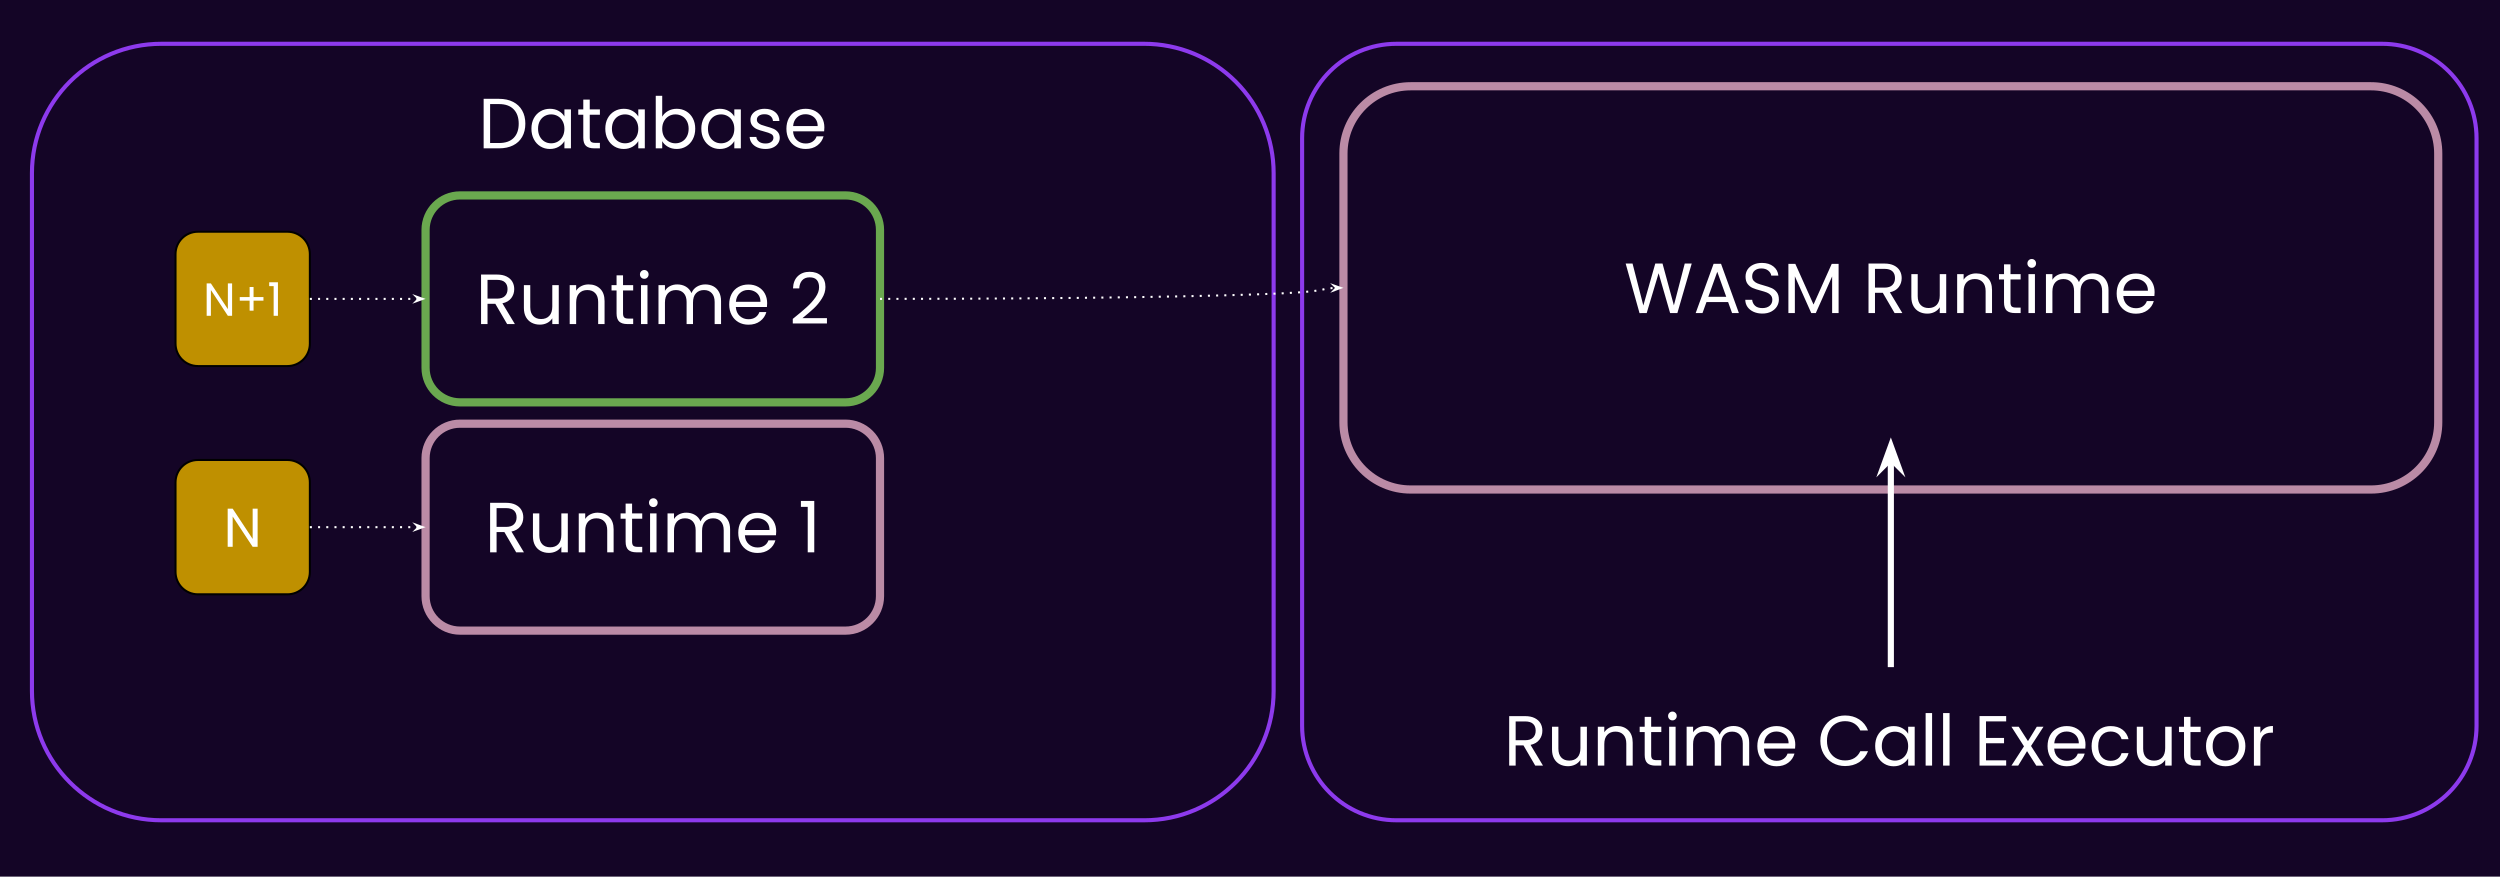
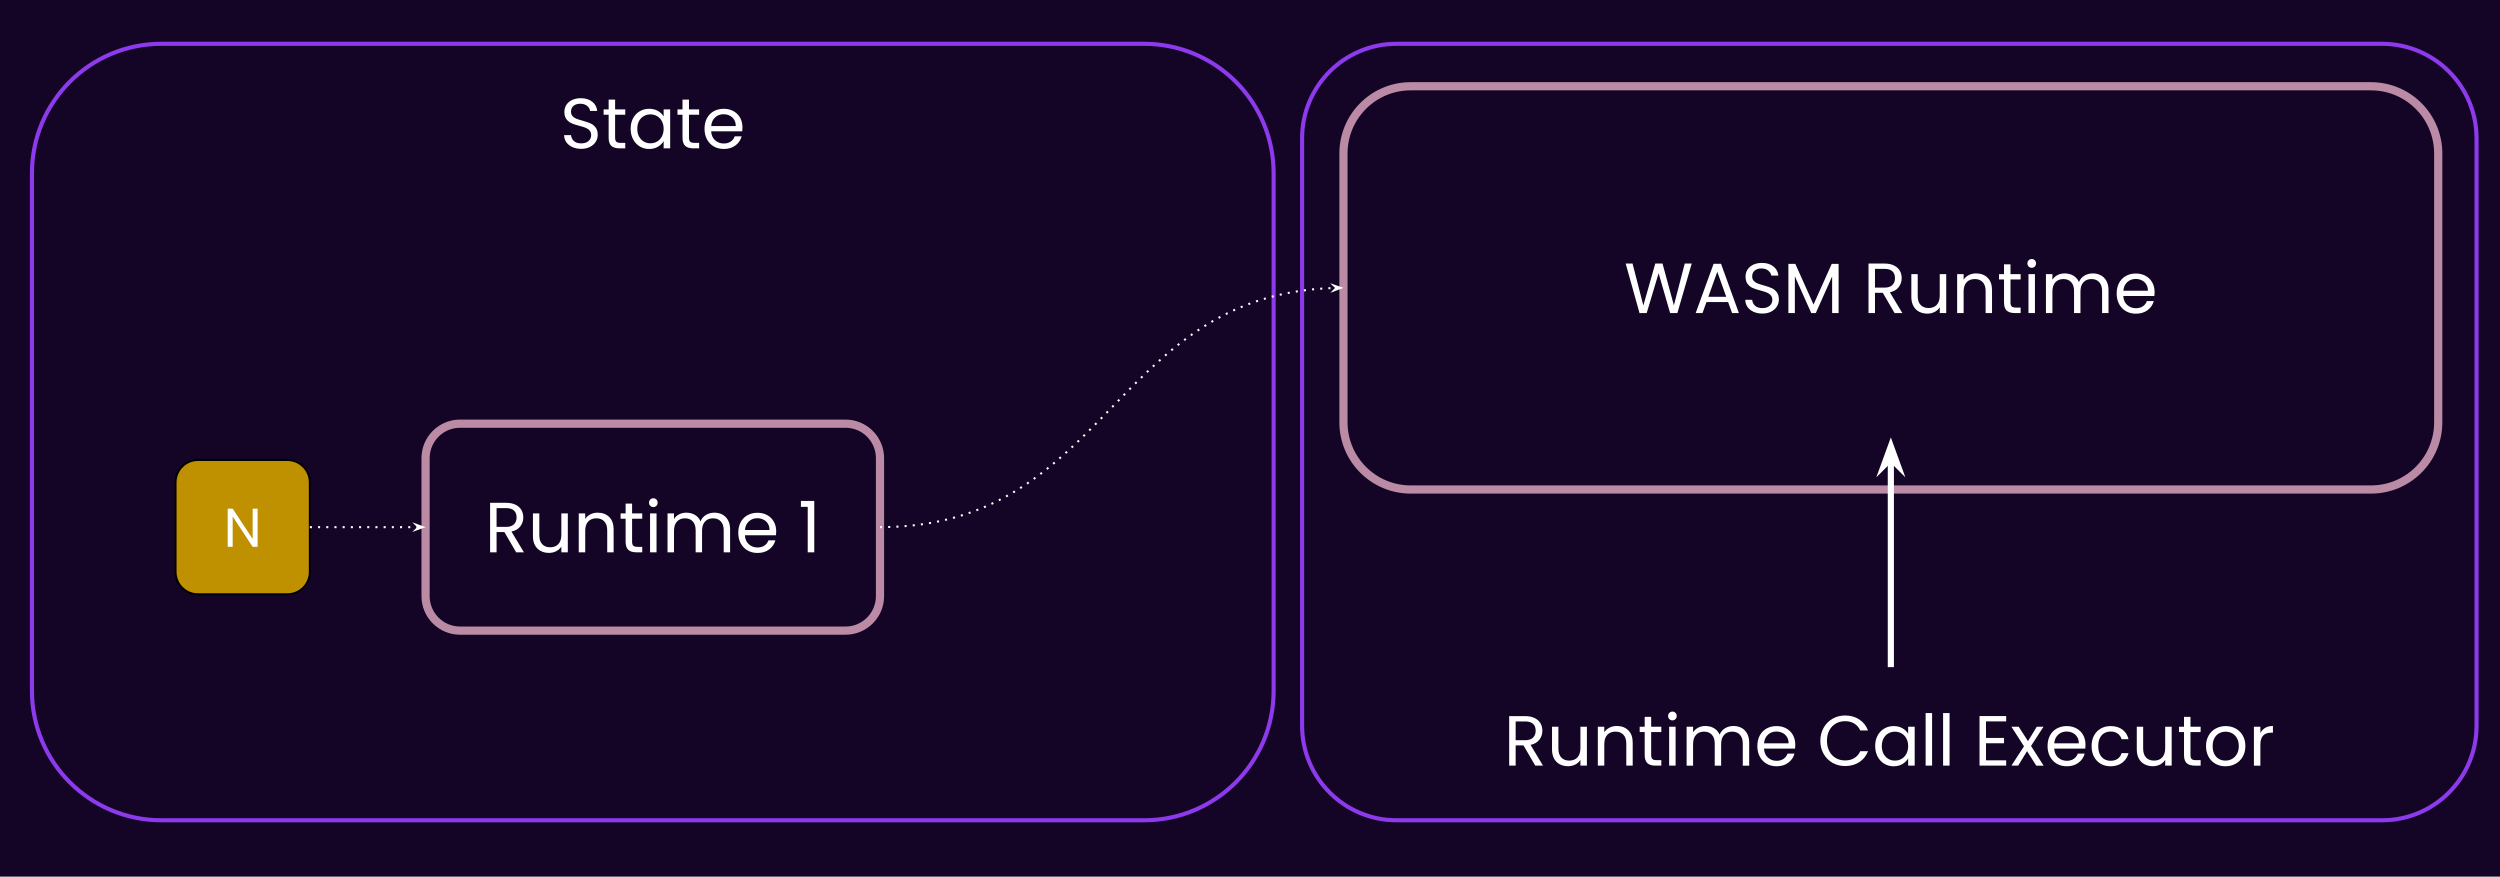
<svg xmlns="http://www.w3.org/2000/svg" version="1.1" viewBox="0.0 0.0 1219.822 427.719" fill="none" stroke="none" stroke-linecap="square" stroke-miterlimit="10">
  <clipPath id="p.0">
    <path d="m0 0l1219.822 0l0 427.719l-1219.822 0l0 -427.719z" clip-rule="nonzero" />
  </clipPath>
  <g clip-path="url(#p.0)">
    <path fill="#140526" d="m0 0l1219.822 0l0 427.719l-1219.822 0z" fill-rule="evenodd" />
    <path fill="#000000" fill-opacity="0.0" d="m15.585 84.516l0 0c0 -34.874 28.271 -63.146 63.146 -63.146l479.567 0c16.747 0 32.809 6.653 44.651 18.495c11.842 11.842 18.495 27.903 18.495 44.651l0 252.575c0 34.874 -28.271 63.146 -63.146 63.146l-479.567 0c-34.874 0 -63.146 -28.271 -63.146 -63.146z" fill-rule="evenodd" />
    <path stroke="#8d3aed" stroke-width="2.0" stroke-linejoin="round" stroke-linecap="butt" d="m15.585 84.516l0 0c0 -34.874 28.271 -63.146 63.146 -63.146l479.567 0c16.747 0 32.809 6.653 44.651 18.495c11.842 11.842 18.495 27.903 18.495 44.651l0 252.575c0 34.874 -28.271 63.146 -63.146 63.146l-479.567 0c-34.874 0 -63.146 -28.271 -63.146 -63.146z" fill-rule="evenodd" />
    <path fill="#000000" fill-opacity="0.0" d="m635.336 67.437l0 0c0 -25.442 20.625 -46.066 46.066 -46.066l480.907 0c12.218 0 23.935 4.853 32.574 13.493c8.639 8.639 13.492 20.356 13.492 32.574l0 286.733c0 25.442 -20.625 46.066 -46.066 46.066l-480.907 0c-25.442 0 -46.066 -20.625 -46.066 -46.066z" fill-rule="evenodd" />
    <path stroke="#8d3aed" stroke-width="2.0" stroke-linejoin="round" stroke-linecap="butt" d="m635.336 67.437l0 0c0 -25.442 20.625 -46.066 46.066 -46.066l480.907 0c12.218 0 23.935 4.853 32.574 13.493c8.639 8.639 13.492 20.356 13.492 32.574l0 286.733c0 25.442 -20.625 46.066 -46.066 46.066l-480.907 0c-25.442 0 -46.066 -20.625 -46.066 -46.066z" fill-rule="evenodd" />
    <path fill="#000000" fill-opacity="0.0" d="m921.855 110.749l0 0l0 25.992l0 0l0 -25.992z" fill-rule="nonzero" />
    <path fill="#000000" fill-opacity="0.0" d="m921.855 131.749l0 0l0 25.992l0 0l0 -25.992z" fill-rule="nonzero" />
    <path fill="#000000" fill-opacity="0.0" d="m921.855 152.749l0 0l0 25.992l0 0l0 -25.992z" fill-rule="nonzero" />
    <path fill="#000000" fill-opacity="0.0" d="m921.855 173.749l0 0l0 25.992l0 0l0 -25.992z" fill-rule="nonzero" />
    <path fill="#000000" fill-opacity="0.0" d="m921.855 194.749l0 0l0 25.992l0 0l0 -25.992z" fill-rule="nonzero" />
    <path fill="#000000" fill-opacity="0.0" d="m921.855 215.749l0 0l0 25.992l0 0l0 -25.992z" fill-rule="nonzero" />
    <path fill="#000000" fill-opacity="0.0" d="m921.855 236.749l0 0l0 25.992l0 0l0 -25.992z" fill-rule="nonzero" />
    <path fill="#000000" fill-opacity="0.0" d="m921.855 257.749l0 0l0 25.992l0 0l0 -25.992z" fill-rule="nonzero" />
    <path fill="#000000" fill-opacity="0.0" d="m921.855 278.143l0 0l0 36l0 0l0 -36z" fill-rule="nonzero" />
    <path fill="#000000" fill-opacity="0.0" d="m655.509 74.883l0 0c0 -18.111 14.682 -32.793 32.793 -32.793l468.587 0c8.697 0 17.038 3.455 23.188 9.605c6.15 6.15 9.605 14.491 9.605 23.188l0 131.169c0 18.111 -14.682 32.793 -32.793 32.793l-468.587 0c-18.111 0 -32.793 -14.682 -32.793 -32.793z" fill-rule="evenodd" />
    <path stroke="#bb8ba6" stroke-width="4.0" stroke-linejoin="round" stroke-linecap="butt" d="m655.509 74.883l0 0c0 -18.111 14.682 -32.793 32.793 -32.793l468.587 0c8.697 0 17.038 3.455 23.188 9.605c6.15 6.15 9.605 14.491 9.605 23.188l0 131.169c0 18.111 -14.682 32.793 -32.793 32.793l-468.587 0c-18.111 0 -32.793 -14.682 -32.793 -32.793z" fill-rule="evenodd" />
    <path fill="#ffffff" d="m825.441 128.591l-7.0 24.156l-3.547 0l-5.609 -19.438l-5.812 19.438l-3.5 0.031l-6.766 -24.188l3.359 0l5.266 20.484l5.828 -20.484l3.531 0l5.547 20.406l5.297 -20.406l3.406 0zm17.746 18.781l-10.547 0l-1.938 5.375l-3.328 0l8.734 -24.016l3.641 0l8.703 24.016l-3.328 0l-1.938 -5.375zm-0.906 -2.562l-4.375 -12.203l-4.359 12.203l8.734 0zm17.64 8.188q-2.391 0 -4.281 -0.844q-1.891 -0.859 -2.969 -2.359q-1.062 -1.516 -1.109 -3.5l3.375 0q0.172 1.703 1.391 2.875q1.234 1.156 3.594 1.156q2.25 0 3.547 -1.125q1.297 -1.125 1.297 -2.906q0 -1.375 -0.766 -2.234q-0.75 -0.875 -1.891 -1.328q-1.141 -0.453 -3.094 -0.969q-2.391 -0.625 -3.828 -1.25q-1.438 -0.625 -2.469 -1.953q-1.016 -1.344 -1.016 -3.594q0 -1.969 1.0 -3.484q1.016 -1.531 2.828 -2.359q1.828 -0.844 4.188 -0.844q3.391 0 5.547 1.703q2.172 1.688 2.453 4.5l-3.469 0q-0.172 -1.391 -1.453 -2.438q-1.281 -1.062 -3.391 -1.062q-1.984 0 -3.234 1.031q-1.234 1.016 -1.234 2.859q0 1.312 0.734 2.141q0.75 0.828 1.844 1.266q1.094 0.438 3.062 0.984q2.391 0.656 3.844 1.297q1.453 0.641 2.5 1.984q1.047 1.328 1.047 3.625q0 1.766 -0.938 3.328q-0.938 1.547 -2.781 2.531q-1.828 0.969 -4.328 0.969zm37.187 -24.234l0 23.984l-3.156 0l0 -17.875l-7.969 17.875l-2.219 0l-8.0 -17.922l0 17.922l-3.156 0l0 -23.984l3.391 0l8.875 19.828l8.875 -19.828l3.359 0zm27.311 23.984l-5.75 -9.875l-3.812 0l0 9.875l-3.156 0l0 -24.156l7.797 0q2.734 0 4.625 0.938q1.891 0.938 2.828 2.531q0.938 1.594 0.938 3.641q0 2.484 -1.453 4.391q-1.438 1.906 -4.312 2.531l6.078 10.125l-3.781 0zm-9.562 -12.406l4.641 0q2.562 0 3.844 -1.266q1.281 -1.266 1.281 -3.375q0 -2.156 -1.266 -3.328q-1.266 -1.188 -3.859 -1.188l-4.641 0l0 9.156zm34.759 -6.578l0 18.984l-3.156 0l0 -2.812q-0.906 1.453 -2.516 2.281q-1.609 0.812 -3.547 0.812q-2.219 0 -3.984 -0.922q-1.766 -0.922 -2.797 -2.75q-1.016 -1.844 -1.016 -4.469l0 -11.125l3.109 0l0 10.703q0 2.812 1.422 4.328q1.422 1.5 3.891 1.5q2.531 0 3.984 -1.562q1.453 -1.562 1.453 -4.547l0 -10.422l3.156 0zm14.586 -0.359q3.469 0 5.609 2.109q2.156 2.094 2.156 6.047l0 11.188l-3.125 0l0 -10.75q0 -2.828 -1.422 -4.328q-1.422 -1.516 -3.875 -1.516q-2.5 0 -3.969 1.562q-1.469 1.547 -1.469 4.531l0 10.5l-3.156 0l0 -18.984l3.156 0l0 2.703q0.938 -1.469 2.547 -2.266q1.609 -0.797 3.547 -0.797zm16.774 2.953l0 11.188q0 1.391 0.578 1.969q0.594 0.562 2.062 0.562l2.312 0l0 2.672l-2.844 0q-2.625 0 -3.953 -1.203q-1.312 -1.219 -1.312 -4.0l0 -11.188l-2.453 0l0 -2.594l2.453 0l0 -4.797l3.156 0l0 4.797l4.953 0l0 2.594l-4.953 0zm10.396 -5.688q-0.906 0 -1.531 -0.625q-0.609 -0.625 -0.609 -1.516q0 -0.906 0.609 -1.531q0.625 -0.625 1.531 -0.625q0.859 0 1.469 0.625q0.609 0.625 0.609 1.531q0 0.891 -0.609 1.516q-0.609 0.625 -1.469 0.625zm1.531 3.094l0 18.984l-3.156 0l0 -18.984l3.156 0zm28.197 -0.359q2.219 0 3.953 0.922q1.734 0.922 2.734 2.766q1.016 1.828 1.016 4.469l0 11.188l-3.125 0l0 -10.75q0 -2.828 -1.406 -4.328q-1.391 -1.516 -3.781 -1.516q-2.469 0 -3.922 1.578q-1.453 1.562 -1.453 4.547l0 10.469l-3.125 0l0 -10.75q0 -2.828 -1.406 -4.328q-1.406 -1.516 -3.797 -1.516q-2.453 0 -3.906 1.578q-1.453 1.562 -1.453 4.547l0 10.469l-3.156 0l0 -18.984l3.156 0l0 2.734q0.938 -1.5 2.5 -2.297q1.578 -0.797 3.484 -0.797q2.391 0 4.219 1.078q1.844 1.078 2.75 3.156q0.797 -2.016 2.625 -3.125q1.844 -1.109 4.094 -1.109zm30.196 9.125q0 0.891 -0.109 1.906l-15.172 0q0.172 2.797 1.922 4.375q1.75 1.578 4.234 1.578q2.047 0 3.422 -0.953q1.375 -0.953 1.922 -2.547l3.391 0q-0.75 2.734 -3.047 4.453q-2.281 1.719 -5.688 1.719q-2.703 0 -4.828 -1.203q-2.125 -1.219 -3.344 -3.453q-1.219 -2.234 -1.219 -5.188q0 -2.938 1.172 -5.156q1.188 -2.219 3.312 -3.406q2.141 -1.203 4.906 -1.203q2.703 0 4.781 1.172q2.094 1.172 3.219 3.234q1.125 2.062 1.125 4.672zm-3.266 -0.656q0 -1.812 -0.797 -3.109q-0.797 -1.297 -2.172 -1.969q-1.359 -0.688 -3.016 -0.688q-2.391 0 -4.078 1.531q-1.688 1.531 -1.922 4.234l11.984 0z" fill-rule="nonzero" />
    <path fill="#000000" fill-opacity="0.0" d="m657.365 343.142l0 0c0 -5.013 4.064 -9.076 9.076 -9.076l510.824 0c2.407 0 4.716 0.956 6.418 2.658c1.702 1.702 2.658 4.011 2.658 6.418l0 36.304c0 5.013 -4.064 9.076 -9.076 9.076l-510.824 0c-5.013 0 -9.076 -4.064 -9.076 -9.076z" fill-rule="evenodd" />
    <path fill="#ffffff" d="m749.095 373.574l-5.75 -9.875l-3.812 0l0 9.875l-3.156 0l0 -24.156l7.797 0q2.734 0 4.625 0.938q1.891 0.938 2.828 2.531q0.938 1.594 0.938 3.641q0 2.484 -1.453 4.391q-1.438 1.906 -4.312 2.531l6.078 10.125l-3.781 0zm-9.562 -12.406l4.641 0q2.562 0 3.844 -1.266q1.281 -1.266 1.281 -3.375q0 -2.156 -1.266 -3.328q-1.266 -1.188 -3.859 -1.188l-4.641 0l0 9.156zm34.759 -6.578l0 18.984l-3.156 0l0 -2.812q-0.906 1.453 -2.516 2.281q-1.609 0.812 -3.547 0.812q-2.219 0 -3.984 -0.922q-1.766 -0.922 -2.797 -2.75q-1.016 -1.844 -1.016 -4.469l0 -11.125l3.109 0l0 10.703q0 2.812 1.422 4.328q1.422 1.5 3.891 1.5q2.531 0 3.984 -1.562q1.453 -1.562 1.453 -4.547l0 -10.422l3.156 0zm14.586 -0.359q3.469 0 5.609 2.109q2.156 2.094 2.156 6.047l0 11.188l-3.125 0l0 -10.75q0 -2.828 -1.422 -4.328q-1.422 -1.516 -3.875 -1.516q-2.5 0 -3.969 1.562q-1.469 1.547 -1.469 4.531l0 10.5l-3.156 0l0 -18.984l3.156 0l0 2.703q0.938 -1.469 2.547 -2.266q1.609 -0.797 3.547 -0.797zm16.774 2.953l0 11.188q0 1.391 0.578 1.969q0.594 0.562 2.062 0.562l2.312 0l0 2.672l-2.844 0q-2.625 0 -3.953 -1.203q-1.312 -1.219 -1.312 -4.0l0 -11.188l-2.453 0l0 -2.594l2.453 0l0 -4.797l3.156 0l0 4.797l4.953 0l0 2.594l-4.953 0zm10.396 -5.688q-0.906 0 -1.531 -0.625q-0.609 -0.625 -0.609 -1.516q0 -0.906 0.609 -1.531q0.625 -0.625 1.531 -0.625q0.859 0 1.469 0.625q0.609 0.625 0.609 1.531q0 0.891 -0.609 1.516q-0.609 0.625 -1.469 0.625zm1.531 3.094l0 18.984l-3.156 0l0 -18.984l3.156 0zm28.197 -0.359q2.219 0 3.953 0.922q1.734 0.922 2.734 2.766q1.016 1.828 1.016 4.469l0 11.188l-3.125 0l0 -10.75q0 -2.828 -1.406 -4.328q-1.391 -1.516 -3.781 -1.516q-2.469 0 -3.922 1.578q-1.453 1.562 -1.453 4.547l0 10.469l-3.125 0l0 -10.75q0 -2.828 -1.406 -4.328q-1.406 -1.516 -3.797 -1.516q-2.453 0 -3.906 1.578q-1.453 1.562 -1.453 4.547l0 10.469l-3.156 0l0 -18.984l3.156 0l0 2.734q0.938 -1.5 2.5 -2.297q1.578 -0.797 3.484 -0.797q2.391 0 4.219 1.078q1.844 1.078 2.75 3.156q0.797 -2.016 2.625 -3.125q1.844 -1.109 4.094 -1.109zm30.196 9.125q0 0.891 -0.109 1.906l-15.172 0q0.172 2.797 1.922 4.375q1.75 1.578 4.234 1.578q2.047 0 3.422 -0.953q1.375 -0.953 1.922 -2.547l3.391 0q-0.75 2.734 -3.047 4.453q-2.281 1.719 -5.688 1.719q-2.703 0 -4.828 -1.203q-2.125 -1.219 -3.344 -3.453q-1.219 -2.234 -1.219 -5.188q0 -2.938 1.172 -5.156q1.188 -2.219 3.312 -3.406q2.141 -1.203 4.906 -1.203q2.703 0 4.781 1.172q2.094 1.172 3.219 3.234q1.125 2.062 1.125 4.672zm-3.266 -0.656q0 -1.812 -0.797 -3.109q-0.797 -1.297 -2.172 -1.969q-1.359 -0.688 -3.016 -0.688q-2.391 0 -4.078 1.531q-1.688 1.531 -1.922 4.234l11.984 0zm15.49 -1.219q0 -3.531 1.594 -6.359q1.594 -2.828 4.344 -4.422q2.766 -1.594 6.125 -1.594q3.953 0 6.891 1.906q2.953 1.906 4.312 5.406l-3.781 0q-1.0 -2.188 -2.891 -3.359q-1.891 -1.172 -4.531 -1.172q-2.531 0 -4.547 1.172q-2.0 1.172 -3.141 3.344q-1.141 2.172 -1.141 5.078q0 2.875 1.141 5.047q1.141 2.156 3.141 3.344q2.016 1.172 4.547 1.172q2.641 0 4.531 -1.156q1.891 -1.172 2.891 -3.344l3.781 0q-1.359 3.469 -4.312 5.359q-2.938 1.875 -6.891 1.875q-3.359 0 -6.125 -1.578q-2.75 -1.578 -4.344 -4.375q-1.594 -2.812 -1.594 -6.344zm26.755 2.531q0 -2.906 1.172 -5.109q1.188 -2.203 3.25 -3.406q2.062 -1.219 4.594 -1.219q2.5 0 4.328 1.078q1.844 1.062 2.75 2.688l0 -3.453l3.188 0l0 18.984l-3.188 0l0 -3.531q-0.938 1.656 -2.797 2.75q-1.859 1.094 -4.312 1.094q-2.531 0 -4.578 -1.25q-2.047 -1.25 -3.234 -3.5q-1.172 -2.25 -1.172 -5.125zm16.094 0.031q0 -2.141 -0.875 -3.734q-0.859 -1.609 -2.344 -2.453q-1.469 -0.844 -3.234 -0.844q-1.766 0 -3.219 0.828q-1.453 0.828 -2.328 2.422q-0.859 1.594 -0.859 3.75q0 2.188 0.859 3.797q0.875 1.609 2.328 2.469q1.453 0.844 3.219 0.844q1.766 0 3.234 -0.844q1.484 -0.859 2.344 -2.469q0.875 -1.609 0.875 -3.766zm11.678 -16.109l0 25.641l-3.156 0l0 -25.641l3.156 0zm8.525 0l0 25.641l-3.156 0l0 -25.641l3.156 0zm17.779 4.047l0 8.078l8.797 0l0 2.594l-8.797 0l0 8.328l9.844 0l0 2.594l-13.0 0l0 -24.188l13.0 0l0 2.594l-9.844 0zm24.529 21.594l-4.5 -7.062l-4.328 7.062l-3.297 0l6.125 -9.422l-6.125 -9.562l3.562 0l4.516 7.031l4.297 -7.031l3.281 0l-6.094 9.391l6.141 9.594l-3.578 0zm24.022 -10.219q0 0.891 -0.109 1.906l-15.172 0q0.172 2.797 1.922 4.375q1.75 1.578 4.234 1.578q2.047 0 3.422 -0.953q1.375 -0.953 1.922 -2.547l3.391 0q-0.75 2.734 -3.047 4.453q-2.281 1.719 -5.688 1.719q-2.703 0 -4.828 -1.203q-2.125 -1.219 -3.344 -3.453q-1.219 -2.234 -1.219 -5.188q0 -2.938 1.172 -5.156q1.188 -2.219 3.312 -3.406q2.141 -1.203 4.906 -1.203q2.703 0 4.781 1.172q2.094 1.172 3.219 3.234q1.125 2.062 1.125 4.672zm-3.266 -0.656q0 -1.812 -0.797 -3.109q-0.797 -1.297 -2.172 -1.969q-1.359 -0.688 -3.016 -0.688q-2.391 0 -4.078 1.531q-1.688 1.531 -1.922 4.234l11.984 0zm6.237 1.344q0 -2.938 1.172 -5.141q1.188 -2.203 3.281 -3.406q2.109 -1.219 4.812 -1.219q3.5 0 5.766 1.703q2.266 1.688 3.0 4.703l-3.406 0q-0.484 -1.734 -1.891 -2.734q-1.391 -1.016 -3.469 -1.016q-2.703 0 -4.375 1.859q-1.656 1.859 -1.656 5.25q0 3.438 1.656 5.312q1.672 1.859 4.375 1.859q2.078 0 3.453 -0.969q1.391 -0.969 1.906 -2.766l3.406 0q-0.766 2.906 -3.062 4.656q-2.281 1.75 -5.703 1.75q-2.703 0 -4.812 -1.203q-2.094 -1.219 -3.281 -3.438q-1.172 -2.219 -1.172 -5.203zm39.068 -9.453l0 18.984l-3.156 0l0 -2.812q-0.906 1.453 -2.516 2.281q-1.609 0.812 -3.547 0.812q-2.219 0 -3.984 -0.922q-1.766 -0.922 -2.797 -2.75q-1.016 -1.844 -1.016 -4.469l0 -11.125l3.109 0l0 10.703q0 2.812 1.422 4.328q1.422 1.5 3.891 1.5q2.531 0 3.984 -1.562q1.453 -1.562 1.453 -4.547l0 -10.422l3.156 0zm9.18 2.594l0 11.188q0 1.391 0.578 1.969q0.594 0.562 2.062 0.562l2.312 0l0 2.672l-2.844 0q-2.625 0 -3.953 -1.203q-1.312 -1.219 -1.312 -4.0l0 -11.188l-2.453 0l0 -2.594l2.453 0l0 -4.797l3.156 0l0 4.797l4.953 0l0 2.594l-4.953 0zm17.052 16.703q-2.672 0 -4.844 -1.203q-2.156 -1.219 -3.391 -3.453q-1.234 -2.234 -1.234 -5.188q0 -2.906 1.266 -5.141q1.266 -2.234 3.453 -3.422q2.188 -1.203 4.891 -1.203q2.703 0 4.875 1.203q2.188 1.188 3.453 3.406q1.266 2.219 1.266 5.156q0 2.953 -1.297 5.188q-1.297 2.234 -3.516 3.453q-2.219 1.203 -4.922 1.203zm0 -2.766q1.703 0 3.188 -0.797q1.484 -0.812 2.406 -2.406q0.922 -1.594 0.922 -3.875q0 -2.281 -0.906 -3.875q-0.891 -1.594 -2.359 -2.375q-1.453 -0.781 -3.141 -0.781q-1.734 0 -3.172 0.781q-1.438 0.781 -2.312 2.375q-0.859 1.594 -0.859 3.875q0 2.328 0.844 3.922q0.844 1.594 2.266 2.375q1.422 0.781 3.125 0.781zm17.055 -13.453q0.828 -1.625 2.359 -2.531q1.547 -0.906 3.766 -0.906l0 3.266l-0.828 0q-5.297 0 -5.297 5.75l0 10.328l-3.156 0l0 -18.984l3.156 0l0 3.078z" fill-rule="nonzero" />
    <path fill="#000000" fill-opacity="0.0" d="m922.595 325.521l0 -112.094" fill-rule="evenodd" />
    <path stroke="#ffffff" stroke-width="3.0" stroke-linejoin="round" stroke-linecap="butt" d="m922.595 325.521l0 -101.813" fill-rule="evenodd" />
    <path fill="#ffffff" stroke="#ffffff" stroke-width="3.0" stroke-linecap="butt" d="m922.595 223.707l3.374 3.374l-3.374 -9.269l-3.374 9.269z" fill-rule="evenodd" />
    <path fill="#000000" fill-opacity="0.0" d="m54.026 41.946l0 0c0 -5.013 4.064 -9.076 9.076 -9.076l510.824 0c2.407 0 4.716 0.956 6.418 2.658c1.702 1.702 2.658 4.011 2.658 6.418l0 36.304c0 5.013 -4.064 9.076 -9.076 9.076l-510.824 0c-5.013 0 -9.076 -4.064 -9.076 -9.076z" fill-rule="evenodd" />
-     <path fill="#ffffff" d="m243.499 48.222q3.953 0 6.844 1.484q2.891 1.469 4.438 4.203q1.547 2.734 1.547 6.438q0 3.719 -1.547 6.438q-1.547 2.719 -4.438 4.156q-2.891 1.438 -6.844 1.438l-7.516 0l0 -24.156l7.516 0zm0 21.562q4.688 0 7.141 -2.484q2.453 -2.484 2.453 -6.953q0 -4.5 -2.484 -7.031q-2.469 -2.531 -7.109 -2.531l-4.359 0l0 19.0l4.359 0zm15.799 -6.969q0 -2.906 1.172 -5.109q1.188 -2.203 3.25 -3.406q2.062 -1.219 4.594 -1.219q2.5 0 4.328 1.078q1.844 1.062 2.75 2.688l0 -3.453l3.188 0l0 18.984l-3.188 0l0 -3.531q-0.938 1.656 -2.797 2.75q-1.859 1.094 -4.312 1.094q-2.531 0 -4.578 -1.25q-2.047 -1.25 -3.234 -3.5q-1.172 -2.25 -1.172 -5.125zm16.094 0.031q0 -2.141 -0.875 -3.734q-0.859 -1.609 -2.344 -2.453q-1.469 -0.844 -3.234 -0.844q-1.766 0 -3.219 0.828q-1.453 0.828 -2.328 2.422q-0.859 1.594 -0.859 3.75q0 2.188 0.859 3.797q0.875 1.609 2.328 2.469q1.453 0.844 3.219 0.844q1.766 0 3.234 -0.844q1.484 -0.859 2.344 -2.469q0.875 -1.609 0.875 -3.766zm12.365 -6.859l0 11.188q0 1.391 0.578 1.969q0.594 0.562 2.062 0.562l2.312 0l0 2.672l-2.844 0q-2.625 0 -3.953 -1.203q-1.312 -1.219 -1.312 -4.0l0 -11.188l-2.453 0l0 -2.594l2.453 0l0 -4.797l3.156 0l0 4.797l4.953 0l0 2.594l-4.953 0zm7.584 6.828q0 -2.906 1.172 -5.109q1.188 -2.203 3.25 -3.406q2.062 -1.219 4.594 -1.219q2.5 0 4.328 1.078q1.844 1.062 2.75 2.688l0 -3.453l3.188 0l0 18.984l-3.188 0l0 -3.531q-0.938 1.656 -2.797 2.75q-1.859 1.094 -4.312 1.094q-2.531 0 -4.578 -1.25q-2.047 -1.25 -3.234 -3.5q-1.172 -2.25 -1.172 -5.125zm16.094 0.031q0 -2.141 -0.875 -3.734q-0.859 -1.609 -2.344 -2.453q-1.469 -0.844 -3.234 -0.844q-1.766 0 -3.219 0.828q-1.453 0.828 -2.328 2.422q-0.859 1.594 -0.859 3.75q0 2.188 0.859 3.797q0.875 1.609 2.328 2.469q1.453 0.844 3.219 0.844q1.766 0 3.234 -0.844q1.484 -0.859 2.344 -2.469q0.875 -1.609 0.875 -3.766zm11.678 -5.922q0.969 -1.703 2.828 -2.766q1.875 -1.078 4.266 -1.078q2.562 0 4.609 1.219q2.047 1.203 3.219 3.406q1.188 2.203 1.188 5.109q0 2.875 -1.188 5.125q-1.172 2.25 -3.234 3.5q-2.062 1.25 -4.594 1.25q-2.453 0 -4.312 -1.078q-1.844 -1.078 -2.781 -2.734l0 3.5l-3.156 0l0 -25.641l3.156 0l0 10.188zm12.891 5.891q0 -2.156 -0.875 -3.75q-0.859 -1.594 -2.344 -2.422q-1.469 -0.828 -3.234 -0.828q-1.734 0 -3.203 0.844q-1.469 0.844 -2.359 2.469q-0.875 1.609 -0.875 3.719q0 2.156 0.875 3.766q0.891 1.609 2.359 2.469q1.469 0.844 3.203 0.844q1.766 0 3.234 -0.844q1.484 -0.859 2.344 -2.469q0.875 -1.609 0.875 -3.797zm6.193 0q0 -2.906 1.172 -5.109q1.188 -2.203 3.25 -3.406q2.062 -1.219 4.594 -1.219q2.5 0 4.328 1.078q1.844 1.062 2.75 2.688l0 -3.453l3.188 0l0 18.984l-3.188 0l0 -3.531q-0.938 1.656 -2.797 2.75q-1.859 1.094 -4.312 1.094q-2.531 0 -4.578 -1.25q-2.047 -1.25 -3.234 -3.5q-1.172 -2.25 -1.172 -5.125zm16.094 0.031q0 -2.141 -0.875 -3.734q-0.859 -1.609 -2.344 -2.453q-1.469 -0.844 -3.234 -0.844q-1.766 0 -3.219 0.828q-1.453 0.828 -2.328 2.422q-0.859 1.594 -0.859 3.75q0 2.188 0.859 3.797q0.875 1.609 2.328 2.469q1.453 0.844 3.219 0.844q1.766 0 3.234 -0.844q1.484 -0.859 2.344 -2.469q0.875 -1.609 0.875 -3.766zm15.24 9.844q-2.188 0 -3.922 -0.734q-1.719 -0.75 -2.734 -2.078q-1.0 -1.344 -1.109 -3.078l3.266 0q0.141 1.422 1.328 2.328q1.203 0.891 3.141 0.891q1.797 0 2.828 -0.797q1.047 -0.797 1.047 -2.0q0 -1.25 -1.109 -1.859q-1.109 -0.609 -3.422 -1.203q-2.125 -0.547 -3.453 -1.109q-1.328 -0.578 -2.281 -1.703q-0.953 -1.141 -0.953 -2.969q0 -1.453 0.859 -2.656q0.875 -1.219 2.469 -1.922q1.594 -0.719 3.625 -0.719q3.156 0 5.094 1.594q1.953 1.594 2.094 4.359l-3.156 0q-0.109 -1.484 -1.203 -2.391q-1.094 -0.906 -2.922 -0.906q-1.703 0 -2.719 0.734q-1.0 0.734 -1.0 1.906q0 0.938 0.609 1.547q0.609 0.594 1.531 0.969q0.922 0.359 2.547 0.812q2.047 0.547 3.328 1.094q1.281 0.531 2.188 1.609q0.922 1.078 0.969 2.812q0 1.547 -0.875 2.797q-0.859 1.25 -2.438 1.969q-1.578 0.703 -3.625 0.703zm28.7 -10.531q0 0.891 -0.109 1.906l-15.172 0q0.172 2.797 1.922 4.375q1.75 1.578 4.234 1.578q2.047 0 3.422 -0.953q1.375 -0.953 1.922 -2.547l3.391 0q-0.75 2.734 -3.047 4.453q-2.281 1.719 -5.688 1.719q-2.703 0 -4.828 -1.203q-2.125 -1.219 -3.344 -3.453q-1.219 -2.234 -1.219 -5.188q0 -2.938 1.172 -5.156q1.188 -2.219 3.312 -3.406q2.141 -1.203 4.906 -1.203q2.703 0 4.781 1.172q2.094 1.172 3.219 3.234q1.125 2.062 1.125 4.672zm-3.266 -0.656q0 -1.812 -0.797 -3.109q-0.797 -1.297 -2.172 -1.969q-1.359 -0.688 -3.016 -0.688q-2.391 0 -4.078 1.531q-1.688 1.531 -1.922 4.234l11.984 0z" fill-rule="nonzero" />
+     <path fill="#ffffff" d="m283.599 72.628q-2.391 0 -4.281 -0.844q-1.891 -0.859 -2.969 -2.359q-1.062 -1.516 -1.109 -3.5l3.375 0q0.172 1.703 1.391 2.875q1.234 1.156 3.594 1.156q2.25 0 3.547 -1.125q1.297 -1.125 1.297 -2.906q0 -1.375 -0.766 -2.234q-0.75 -0.875 -1.891 -1.328q-1.141 -0.453 -3.094 -0.969q-2.391 -0.625 -3.828 -1.25q-1.438 -0.625 -2.469 -1.953q-1.016 -1.344 -1.016 -3.594q0 -1.969 1.0 -3.484q1.016 -1.531 2.828 -2.359q1.828 -0.844 4.188 -0.844q3.391 0 5.547 1.703q2.172 1.688 2.453 4.5l-3.469 0q-0.172 -1.391 -1.453 -2.438q-1.281 -1.062 -3.391 -1.062q-1.984 0 -3.234 1.031q-1.234 1.016 -1.234 2.859q0 1.312 0.734 2.141q0.75 0.828 1.844 1.266q1.094 0.438 3.062 0.984q2.391 0.656 3.844 1.297q1.453 0.641 2.5 1.984q1.047 1.328 1.047 3.625q0 1.766 -0.938 3.328q-0.938 1.547 -2.781 2.531q-1.828 0.969 -4.328 0.969zm16.531 -16.641l0 11.188q0 1.391 0.578 1.969q0.594 0.562 2.062 0.562l2.312 0l0 2.672l-2.844 0q-2.625 0 -3.953 -1.203q-1.312 -1.219 -1.312 -4.0l0 -11.188l-2.453 0l0 -2.594l2.453 0l0 -4.797l3.156 0l0 4.797l4.953 0l0 2.594l-4.953 0zm7.584 6.828q0 -2.906 1.172 -5.109q1.188 -2.203 3.25 -3.406q2.062 -1.219 4.594 -1.219q2.5 0 4.328 1.078q1.844 1.062 2.75 2.688l0 -3.453l3.188 0l0 18.984l-3.188 0l0 -3.531q-0.938 1.656 -2.797 2.75q-1.859 1.094 -4.312 1.094q-2.531 0 -4.578 -1.25q-2.047 -1.25 -3.234 -3.5q-1.172 -2.25 -1.172 -5.125zm16.094 0.031q0 -2.141 -0.875 -3.734q-0.859 -1.609 -2.344 -2.453q-1.469 -0.844 -3.234 -0.844q-1.766 0 -3.219 0.828q-1.453 0.828 -2.328 2.422q-0.859 1.594 -0.859 3.75q0 2.188 0.859 3.797q0.875 1.609 2.328 2.469q1.453 0.844 3.219 0.844q1.766 0 3.234 -0.844q1.484 -0.859 2.344 -2.469q0.875 -1.609 0.875 -3.766zm12.365 -6.859l0 11.188q0 1.391 0.578 1.969q0.594 0.562 2.062 0.562l2.312 0l0 2.672l-2.844 0q-2.625 0 -3.953 -1.203q-1.312 -1.219 -1.312 -4.0l0 -11.188l-2.453 0l0 -2.594l2.453 0l0 -4.797l3.156 0l0 4.797l4.953 0l0 2.594l-4.953 0zm26.099 6.172q0 0.891 -0.109 1.906l-15.172 0q0.172 2.797 1.922 4.375q1.75 1.578 4.234 1.578q2.047 0 3.422 -0.953q1.375 -0.953 1.922 -2.547l3.391 0q-0.75 2.734 -3.047 4.453q-2.281 1.719 -5.688 1.719q-2.703 0 -4.828 -1.203q-2.125 -1.219 -3.344 -3.453q-1.219 -2.234 -1.219 -5.188q0 -2.938 1.172 -5.156q1.188 -2.219 3.312 -3.406q2.141 -1.203 4.906 -1.203q2.703 0 4.781 1.172q2.094 1.172 3.219 3.234q1.125 2.062 1.125 4.672zm-3.266 -0.656q0 -1.812 -0.797 -3.109q-0.797 -1.297 -2.172 -1.969q-1.359 -0.688 -3.016 -0.688q-2.391 0 -4.078 1.531q-1.688 1.531 -1.922 4.234l11.984 0z" fill-rule="nonzero" />
    <path fill="#000000" fill-opacity="0.0" d="m207.648 223.554l0 0c0 -9.295 7.535 -16.83 16.83 -16.83l188.073 0c4.464 0 8.744 1.773 11.9 4.929c3.156 3.156 4.929 7.437 4.929 11.9l0 67.317c0 9.295 -7.535 16.83 -16.83 16.83l-188.073 0c-9.295 0 -16.83 -7.535 -16.83 -16.83z" fill-rule="evenodd" />
    <path stroke="#bb8ba6" stroke-width="4.0" stroke-linejoin="round" stroke-linecap="butt" d="m207.648 223.554l0 0c0 -9.295 7.535 -16.83 16.83 -16.83l188.073 0c4.464 0 8.744 1.773 11.9 4.929c3.156 3.156 4.929 7.437 4.929 11.9l0 67.317c0 9.295 -7.535 16.83 -16.83 16.83l-188.073 0c-9.295 0 -16.83 -7.535 -16.83 -16.83z" fill-rule="evenodd" />
    <path fill="#ffffff" d="m251.856 269.492l-5.75 -9.875l-3.812 0l0 9.875l-3.156 0l0 -24.156l7.797 0q2.734 0 4.625 0.938q1.891 0.938 2.828 2.531q0.938 1.594 0.938 3.641q0 2.484 -1.453 4.391q-1.438 1.906 -4.312 2.531l6.078 10.125l-3.781 0zm-9.562 -12.406l4.641 0q2.562 0 3.844 -1.266q1.281 -1.266 1.281 -3.375q0 -2.156 -1.266 -3.328q-1.266 -1.188 -3.859 -1.188l-4.641 0l0 9.156zm34.759 -6.578l0 18.984l-3.156 0l0 -2.812q-0.906 1.453 -2.516 2.281q-1.609 0.812 -3.547 0.812q-2.219 0 -3.984 -0.922q-1.766 -0.922 -2.797 -2.75q-1.016 -1.844 -1.016 -4.469l0 -11.125l3.109 0l0 10.703q0 2.812 1.422 4.328q1.422 1.5 3.891 1.5q2.531 0 3.984 -1.562q1.453 -1.562 1.453 -4.547l0 -10.422l3.156 0zm14.586 -0.359q3.469 0 5.609 2.109q2.156 2.094 2.156 6.047l0 11.188l-3.125 0l0 -10.75q0 -2.828 -1.422 -4.328q-1.422 -1.516 -3.875 -1.516q-2.5 0 -3.969 1.562q-1.469 1.547 -1.469 4.531l0 10.5l-3.156 0l0 -18.984l3.156 0l0 2.703q0.938 -1.469 2.547 -2.266q1.609 -0.797 3.547 -0.797zm16.774 2.953l0 11.187q0 1.391 0.578 1.969q0.594 0.562 2.062 0.562l2.312 0l0 2.672l-2.844 0q-2.625 0 -3.953 -1.203q-1.312 -1.219 -1.312 -4.0l0 -11.187l-2.453 0l0 -2.594l2.453 0l0 -4.797l3.156 0l0 4.797l4.953 0l0 2.594l-4.953 0zm10.396 -5.688q-0.906 0 -1.531 -0.625q-0.609 -0.625 -0.609 -1.516q0 -0.906 0.609 -1.531q0.625 -0.625 1.531 -0.625q0.859 0 1.469 0.625q0.609 0.625 0.609 1.531q0 0.891 -0.609 1.516q-0.609 0.625 -1.469 0.625zm1.531 3.094l0 18.984l-3.156 0l0 -18.984l3.156 0zm28.197 -0.359q2.219 0 3.953 0.922q1.734 0.922 2.734 2.766q1.016 1.828 1.016 4.469l0 11.188l-3.125 0l0 -10.75q0 -2.828 -1.406 -4.328q-1.391 -1.516 -3.781 -1.516q-2.469 0 -3.922 1.578q-1.453 1.562 -1.453 4.547l0 10.469l-3.125 0l0 -10.75q0 -2.828 -1.406 -4.328q-1.406 -1.516 -3.797 -1.516q-2.453 0 -3.906 1.578q-1.453 1.562 -1.453 4.547l0 10.469l-3.156 0l0 -18.984l3.156 0l0 2.734q0.938 -1.5 2.5 -2.297q1.578 -0.797 3.484 -0.797q2.391 0 4.219 1.078q1.844 1.078 2.75 3.156q0.797 -2.016 2.625 -3.125q1.844 -1.109 4.094 -1.109zm30.196 9.125q0 0.891 -0.109 1.906l-15.172 0q0.172 2.797 1.922 4.375q1.75 1.578 4.234 1.578q2.047 0 3.422 -0.953q1.375 -0.953 1.922 -2.547l3.391 0q-0.75 2.734 -3.047 4.453q-2.281 1.719 -5.688 1.719q-2.703 0 -4.828 -1.203q-2.125 -1.219 -3.344 -3.453q-1.219 -2.234 -1.219 -5.188q0 -2.938 1.172 -5.156q1.188 -2.219 3.312 -3.406q2.141 -1.203 4.906 -1.203q2.703 0 4.781 1.172q2.094 1.172 3.219 3.234q1.125 2.062 1.125 4.672zm-3.266 -0.656q0 -1.812 -0.797 -3.109q-0.797 -1.297 -2.172 -1.969q-1.359 -0.688 -3.016 -0.688q-2.391 0 -4.078 1.531q-1.688 1.531 -1.922 4.234l11.984 0zm15.318 -11.312l0 -2.875l6.516 0l0 25.062l-3.188 0l0 -22.187l-3.328 0z" fill-rule="nonzero" />
-     <path fill="#000000" fill-opacity="0.0" d="m207.648 112.18l0 0c0 -9.295 7.535 -16.83 16.83 -16.83l188.073 0c4.464 0 8.744 1.773 11.9 4.929c3.156 3.156 4.929 7.437 4.929 11.9l0 67.317c0 9.295 -7.535 16.83 -16.83 16.83l-188.073 0c-9.295 0 -16.83 -7.535 -16.83 -16.83z" fill-rule="evenodd" />
-     <path stroke="#6aa84f" stroke-width="4.0" stroke-linejoin="round" stroke-linecap="butt" d="m207.648 112.18l0 0c0 -9.295 7.535 -16.83 16.83 -16.83l188.073 0c4.464 0 8.744 1.773 11.9 4.929c3.156 3.156 4.929 7.437 4.929 11.9l0 67.317c0 9.295 -7.535 16.83 -16.83 16.83l-188.073 0c-9.295 0 -16.83 -7.535 -16.83 -16.83z" fill-rule="evenodd" />
-     <path fill="#ffffff" d="m247.438 158.118l-5.75 -9.875l-3.812 0l0 9.875l-3.156 0l0 -24.156l7.797 0q2.734 0 4.625 0.938q1.891 0.938 2.828 2.531q0.938 1.594 0.938 3.641q0 2.484 -1.453 4.391q-1.438 1.906 -4.312 2.531l6.078 10.125l-3.781 0zm-9.562 -12.406l4.641 0q2.562 0 3.844 -1.266q1.281 -1.266 1.281 -3.375q0 -2.156 -1.266 -3.328q-1.266 -1.188 -3.859 -1.188l-4.641 0l0 9.156zm34.759 -6.578l0 18.984l-3.156 0l0 -2.812q-0.906 1.453 -2.516 2.281q-1.609 0.812 -3.547 0.812q-2.219 0 -3.984 -0.922q-1.766 -0.922 -2.797 -2.75q-1.016 -1.844 -1.016 -4.469l0 -11.125l3.109 0l0 10.703q0 2.812 1.422 4.328q1.422 1.5 3.891 1.5q2.531 0 3.984 -1.562q1.453 -1.562 1.453 -4.547l0 -10.422l3.156 0zm14.586 -0.359q3.469 0 5.609 2.109q2.156 2.094 2.156 6.047l0 11.188l-3.125 0l0 -10.75q0 -2.828 -1.422 -4.328q-1.422 -1.516 -3.875 -1.516q-2.5 0 -3.969 1.562q-1.469 1.547 -1.469 4.531l0 10.5l-3.156 0l0 -18.984l3.156 0l0 2.703q0.938 -1.469 2.547 -2.266q1.609 -0.797 3.547 -0.797zm16.774 2.953l0 11.188q0 1.391 0.578 1.969q0.594 0.562 2.062 0.562l2.312 0l0 2.672l-2.844 0q-2.625 0 -3.953 -1.203q-1.312 -1.219 -1.312 -4.0l0 -11.188l-2.453 0l0 -2.594l2.453 0l0 -4.797l3.156 0l0 4.797l4.953 0l0 2.594l-4.953 0zm10.396 -5.688q-0.906 0 -1.531 -0.625q-0.609 -0.625 -0.609 -1.516q0 -0.906 0.609 -1.531q0.625 -0.625 1.531 -0.625q0.859 0 1.469 0.625q0.609 0.625 0.609 1.531q0 0.891 -0.609 1.516q-0.609 0.625 -1.469 0.625zm1.531 3.094l0 18.984l-3.156 0l0 -18.984l3.156 0zm28.197 -0.359q2.219 0 3.953 0.922q1.734 0.922 2.734 2.766q1.016 1.828 1.016 4.469l0 11.188l-3.125 0l0 -10.75q0 -2.828 -1.406 -4.328q-1.391 -1.516 -3.781 -1.516q-2.469 0 -3.922 1.578q-1.453 1.562 -1.453 4.547l0 10.469l-3.125 0l0 -10.75q0 -2.828 -1.406 -4.328q-1.406 -1.516 -3.797 -1.516q-2.453 0 -3.906 1.578q-1.453 1.562 -1.453 4.547l0 10.469l-3.156 0l0 -18.984l3.156 0l0 2.734q0.938 -1.5 2.5 -2.297q1.578 -0.797 3.484 -0.797q2.391 0 4.219 1.078q1.844 1.078 2.75 3.156q0.797 -2.016 2.625 -3.125q1.844 -1.109 4.094 -1.109zm30.196 9.125q0 0.891 -0.109 1.906l-15.172 0q0.172 2.797 1.922 4.375q1.75 1.578 4.234 1.578q2.047 0 3.422 -0.953q1.375 -0.953 1.922 -2.547l3.391 0q-0.75 2.734 -3.047 4.453q-2.281 1.719 -5.688 1.719q-2.703 0 -4.828 -1.203q-2.125 -1.219 -3.344 -3.453q-1.219 -2.234 -1.219 -5.188q0 -2.938 1.172 -5.156q1.188 -2.219 3.312 -3.406q2.141 -1.203 4.906 -1.203q2.703 0 4.781 1.172q2.094 1.172 3.219 3.234q1.125 2.062 1.125 4.672zm-3.266 -0.656q0 -1.812 -0.797 -3.109q-0.797 -1.297 -2.172 -1.969q-1.359 -0.688 -3.016 -0.688q-2.391 0 -4.078 1.531q-1.688 1.531 -1.922 4.234l11.984 0zm15.771 8.344q4.406 -3.531 6.891 -5.797q2.5 -2.281 4.219 -4.75q1.719 -2.484 1.719 -4.875q0 -2.25 -1.094 -3.547q-1.094 -1.297 -3.516 -1.297q-2.359 0 -3.656 1.469q-1.297 1.469 -1.406 3.938l-3.047 0q0.141 -3.891 2.359 -6.0q2.219 -2.109 5.719 -2.109q3.562 0 5.656 1.969q2.094 1.969 2.094 5.438q0 2.875 -1.719 5.609q-1.703 2.719 -3.891 4.781q-2.188 2.047 -5.578 4.797l11.922 0l0 2.625l-16.672 0l0 -2.25z" fill-rule="nonzero" />
-     <path fill="#000000" fill-opacity="0.0" d="m429.381 145.838c97.971 0 167.675 -1.346 195.943 -2.693c28.268 -1.346 15.099 -2.693 30.199 -2.693" fill-rule="evenodd" />
-     <path stroke="#ffffff" stroke-width="1.0" stroke-linejoin="round" stroke-linecap="butt" stroke-dasharray="1.0,3.0" d="m429.381 145.838c97.971 0 167.675 -1.346 195.943 -2.693c14.134 -0.673 17.909 -1.346 20.038 -1.851c1.064 -0.252 1.717 -0.463 3.048 -0.61c0.665 -0.074 1.5 -0.131 2.64 -0.171c0.285 -0.01 0.589 -0.019 0.915 -0.026l0.132 -0.002" fill-rule="evenodd" />
-     <path fill="#ffffff" stroke="#ffffff" stroke-width="1.0" stroke-linecap="butt" d="m652.095 140.484l-1.114 1.135l3.079 -1.153l-3.1 -1.096z" fill-rule="evenodd" />
+     <path fill="#000000" fill-opacity="0.0" d="m429.381 257.212c56.532 0 84.796 -29.189 113.064 -58.378c28.268 -29.189 56.539 -58.378 113.078 -58.378" fill-rule="evenodd" />
+     <path stroke="#ffffff" stroke-width="1.0" stroke-linejoin="round" stroke-linecap="butt" stroke-dasharray="1.0,3.0" d="m429.381 257.212c56.532 0 84.796 -29.189 113.064 -58.378c14.134 -14.594 28.269 -29.189 45.937 -40.135c8.834 -5.473 18.552 -10.034 29.595 -13.226c5.521 -1.596 11.374 -2.85 17.613 -3.706c3.12 -0.428 6.336 -0.755 9.656 -0.976c1.66 -0.11 3.346 -0.194 5.058 -0.25c0.428 -0.014 0.858 -0.026 1.289 -0.037l0.502 -0.01" fill-rule="evenodd" />
+     <path fill="#ffffff" stroke="#ffffff" stroke-width="1.0" stroke-linecap="butt" d="m652.095 140.494l-1.112 1.137l3.077 -1.158l-3.102 -1.091z" fill-rule="evenodd" />
    <path fill="#bf9000" d="m85.643 235.366l0 0c0 -6.033 4.891 -10.924 10.924 -10.924l43.695 0l0 0c2.897 0 5.676 1.151 7.725 3.2c2.049 2.049 3.2 4.827 3.2 7.725l0 43.695c0 6.033 -4.891 10.924 -10.924 10.924l-43.695 0c-6.033 0 -10.924 -4.891 -10.924 -10.924z" fill-rule="evenodd" />
    <path stroke="#000000" stroke-width="1.0" stroke-linejoin="round" stroke-linecap="butt" d="m85.643 235.366l0 0c0 -6.033 4.891 -10.924 10.924 -10.924l43.695 0l0 0c2.897 0 5.676 1.151 7.725 3.2c2.049 2.049 3.2 4.827 3.2 7.725l0 43.695c0 6.033 -4.891 10.924 -10.924 10.924l-43.695 0c-6.033 0 -10.924 -4.891 -10.924 -10.924z" fill-rule="evenodd" />
    <path fill="#ffffff" d="m125.701 266.813l-2.422 0l-9.75 -14.797l0 14.797l-2.438 0l0 -18.609l2.438 0l9.75 14.766l0 -14.766l2.422 0l0 18.609z" fill-rule="nonzero" />
-     <path fill="#bf9000" d="m85.643 123.991l0 0c0 -6.033 4.891 -10.924 10.924 -10.924l43.695 0l0 0c2.897 0 5.676 1.151 7.725 3.2c2.049 2.049 3.2 4.827 3.2 7.725l0 43.695c0 6.033 -4.891 10.924 -10.924 10.924l-43.695 0c-6.033 0 -10.924 -4.891 -10.924 -10.924z" fill-rule="evenodd" />
-     <path stroke="#000000" stroke-width="1.0" stroke-linejoin="round" stroke-linecap="butt" d="m85.643 123.991l0 0c0 -6.033 4.891 -10.924 10.924 -10.924l43.695 0l0 0c2.897 0 5.676 1.151 7.725 3.2c2.049 2.049 3.2 4.827 3.2 7.725l0 43.695c0 6.033 -4.891 10.924 -10.924 10.924l-43.695 0c-6.033 0 -10.924 -4.891 -10.924 -10.924z" fill-rule="evenodd" />
-     <path fill="#ffffff" d="m113.245 154.098l-2.062 0l-8.281 -12.578l0 12.578l-2.062 0l0 -15.812l2.062 0l8.281 12.547l0 -12.547l2.062 0l0 15.812zm15.302 -7.406l-4.828 0l0 4.891l-1.922 0l0 -4.891l-4.812 0l0 -1.75l4.812 0l0 -4.906l1.922 0l0 4.906l4.828 0l0 1.75zm2.802 -7.094l0 -1.875l4.266 0l0 16.375l-2.094 0l0 -14.5l-2.172 0z" fill-rule="nonzero" />
-     <path fill="#000000" fill-opacity="0.0" d="m151.186 145.838l56.472 0" fill-rule="evenodd" />
-     <path stroke="#ffffff" stroke-width="1.0" stroke-linejoin="round" stroke-linecap="butt" stroke-dasharray="1.0,3.0" d="m151.186 145.838l53.045 0" fill-rule="evenodd" />
-     <path fill="#ffffff" stroke="#ffffff" stroke-width="1.0" stroke-linecap="butt" d="m204.232 145.838l-1.125 1.125l3.09 -1.125l-3.09 -1.125z" fill-rule="evenodd" />
    <path fill="#000000" fill-opacity="0.0" d="m151.186 257.213l56.472 0" fill-rule="evenodd" />
    <path stroke="#ffffff" stroke-width="1.0" stroke-linejoin="round" stroke-linecap="butt" stroke-dasharray="1.0,3.0" d="m151.186 257.213l53.045 0" fill-rule="evenodd" />
    <path fill="#ffffff" stroke="#ffffff" stroke-width="1.0" stroke-linecap="butt" d="m204.232 257.213l-1.125 1.125l3.09 -1.125l-3.09 -1.125z" fill-rule="evenodd" />
  </g>
</svg>
